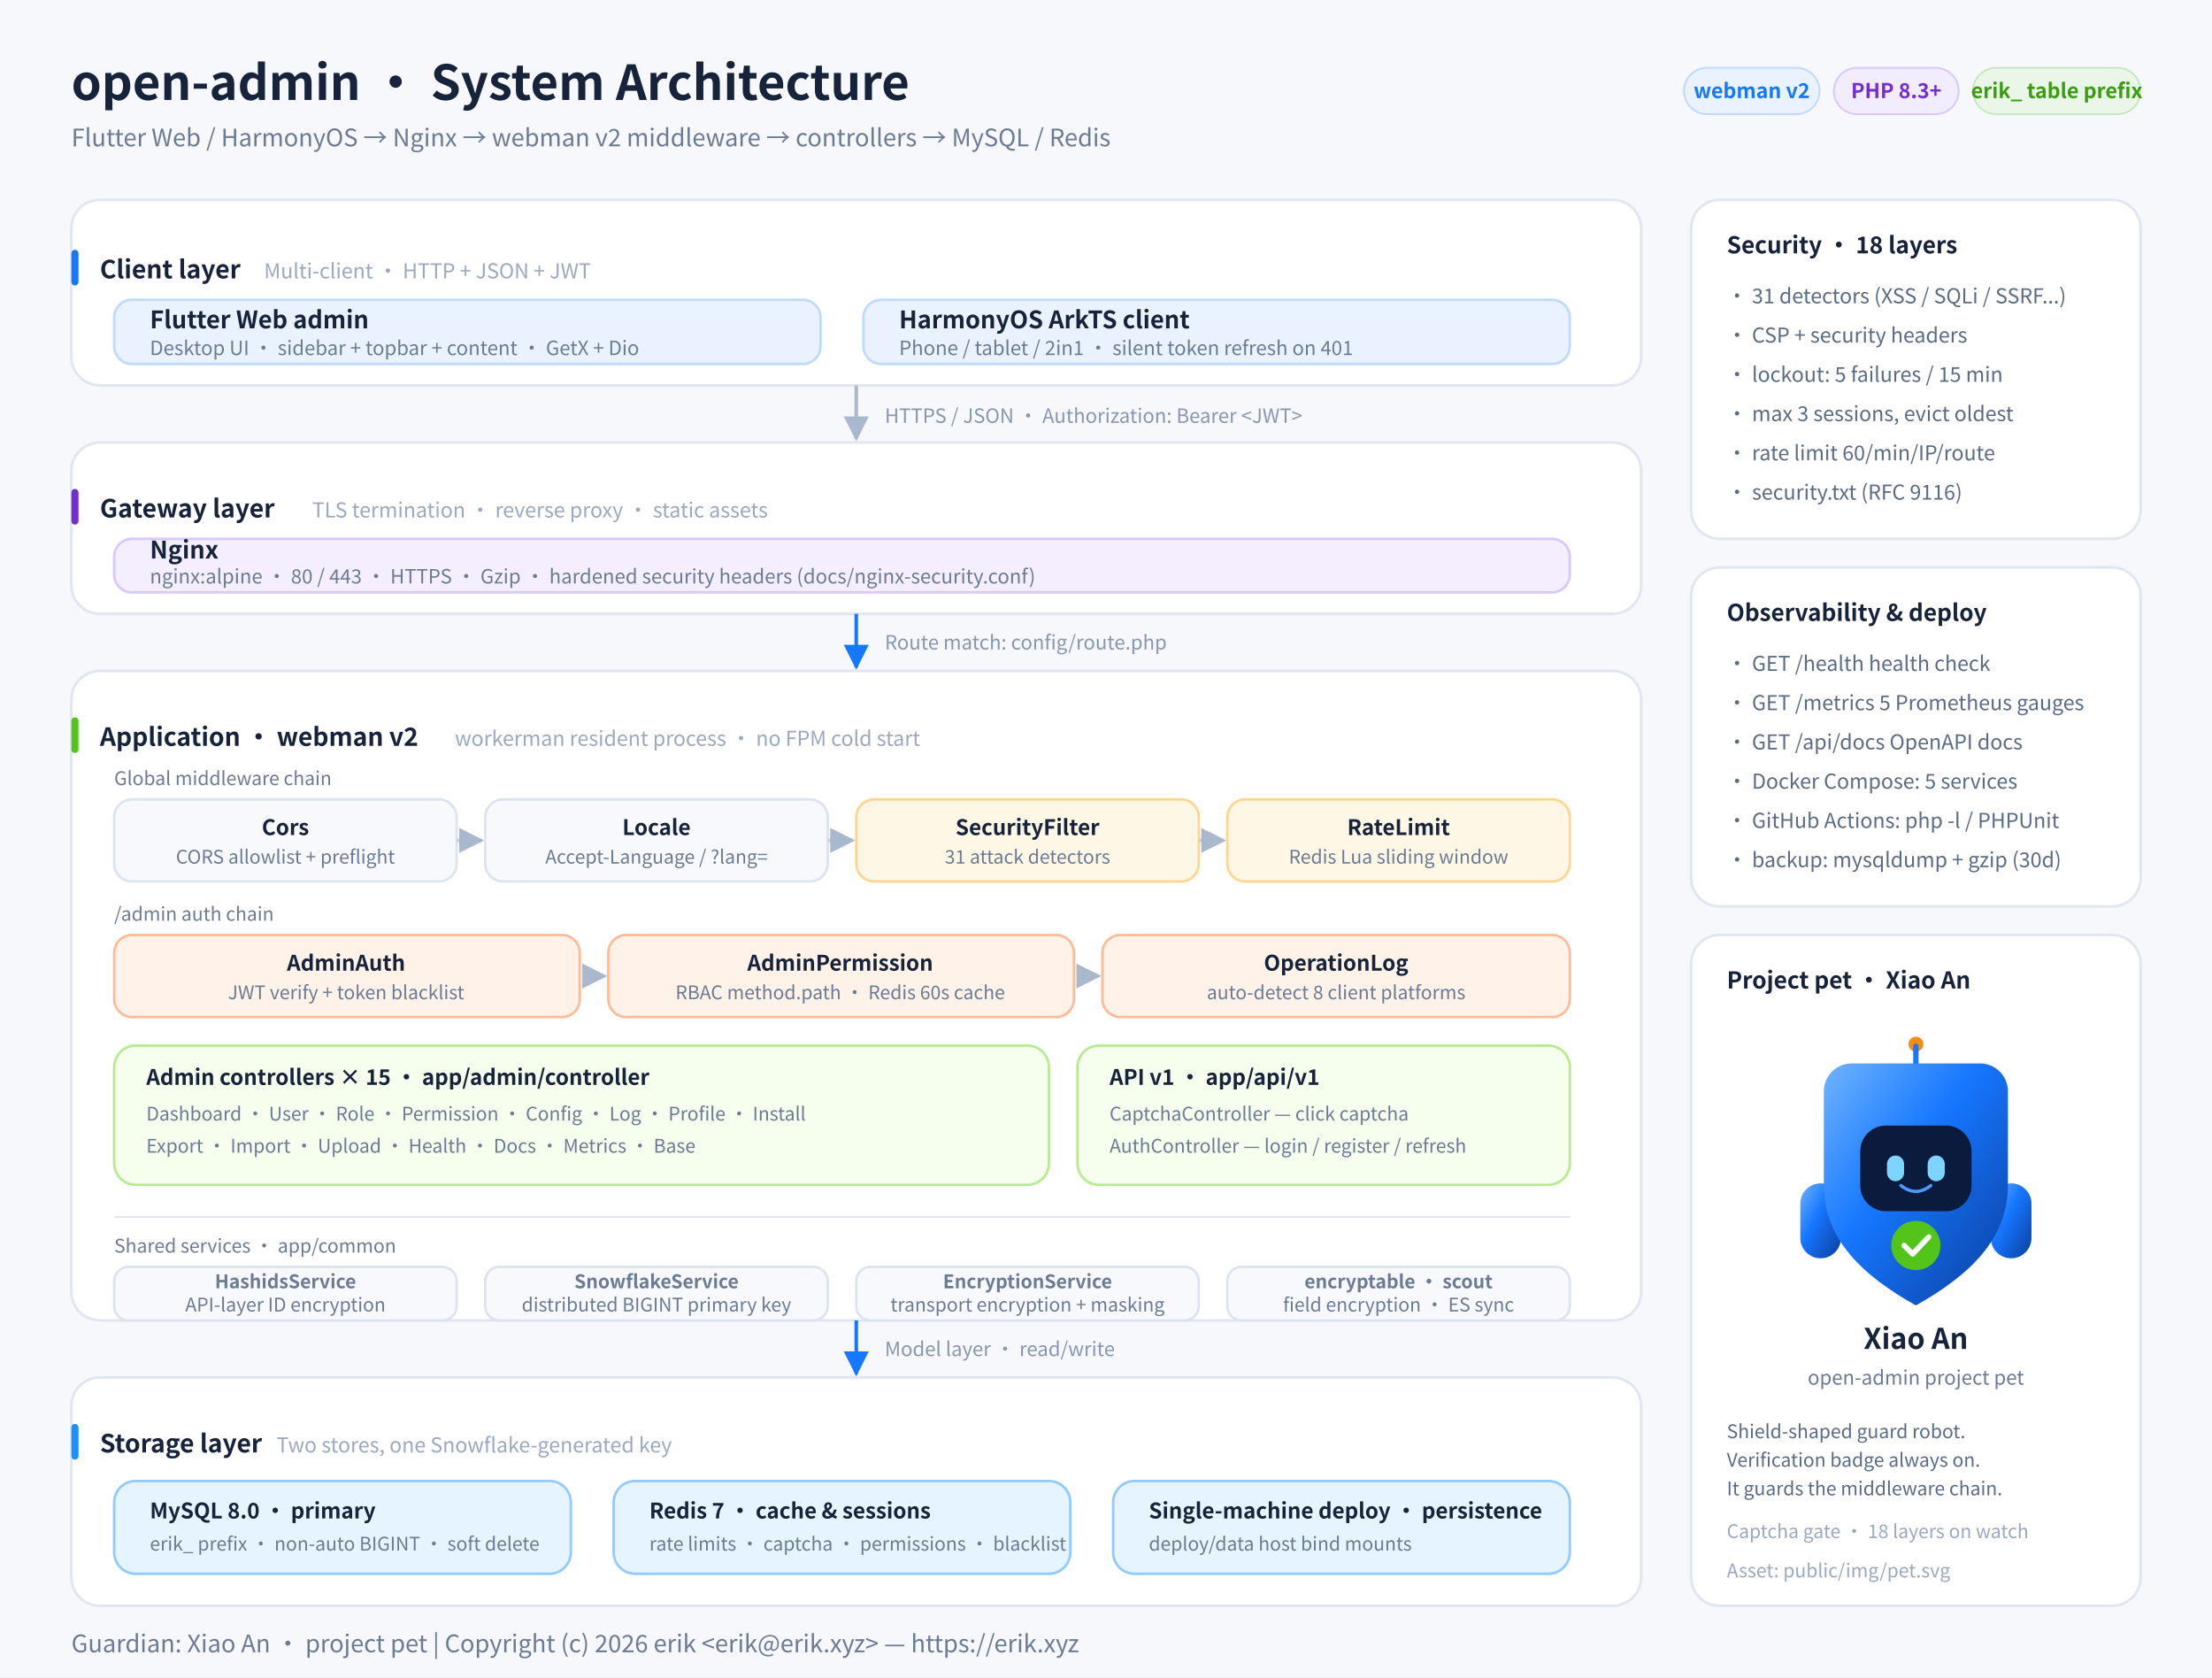
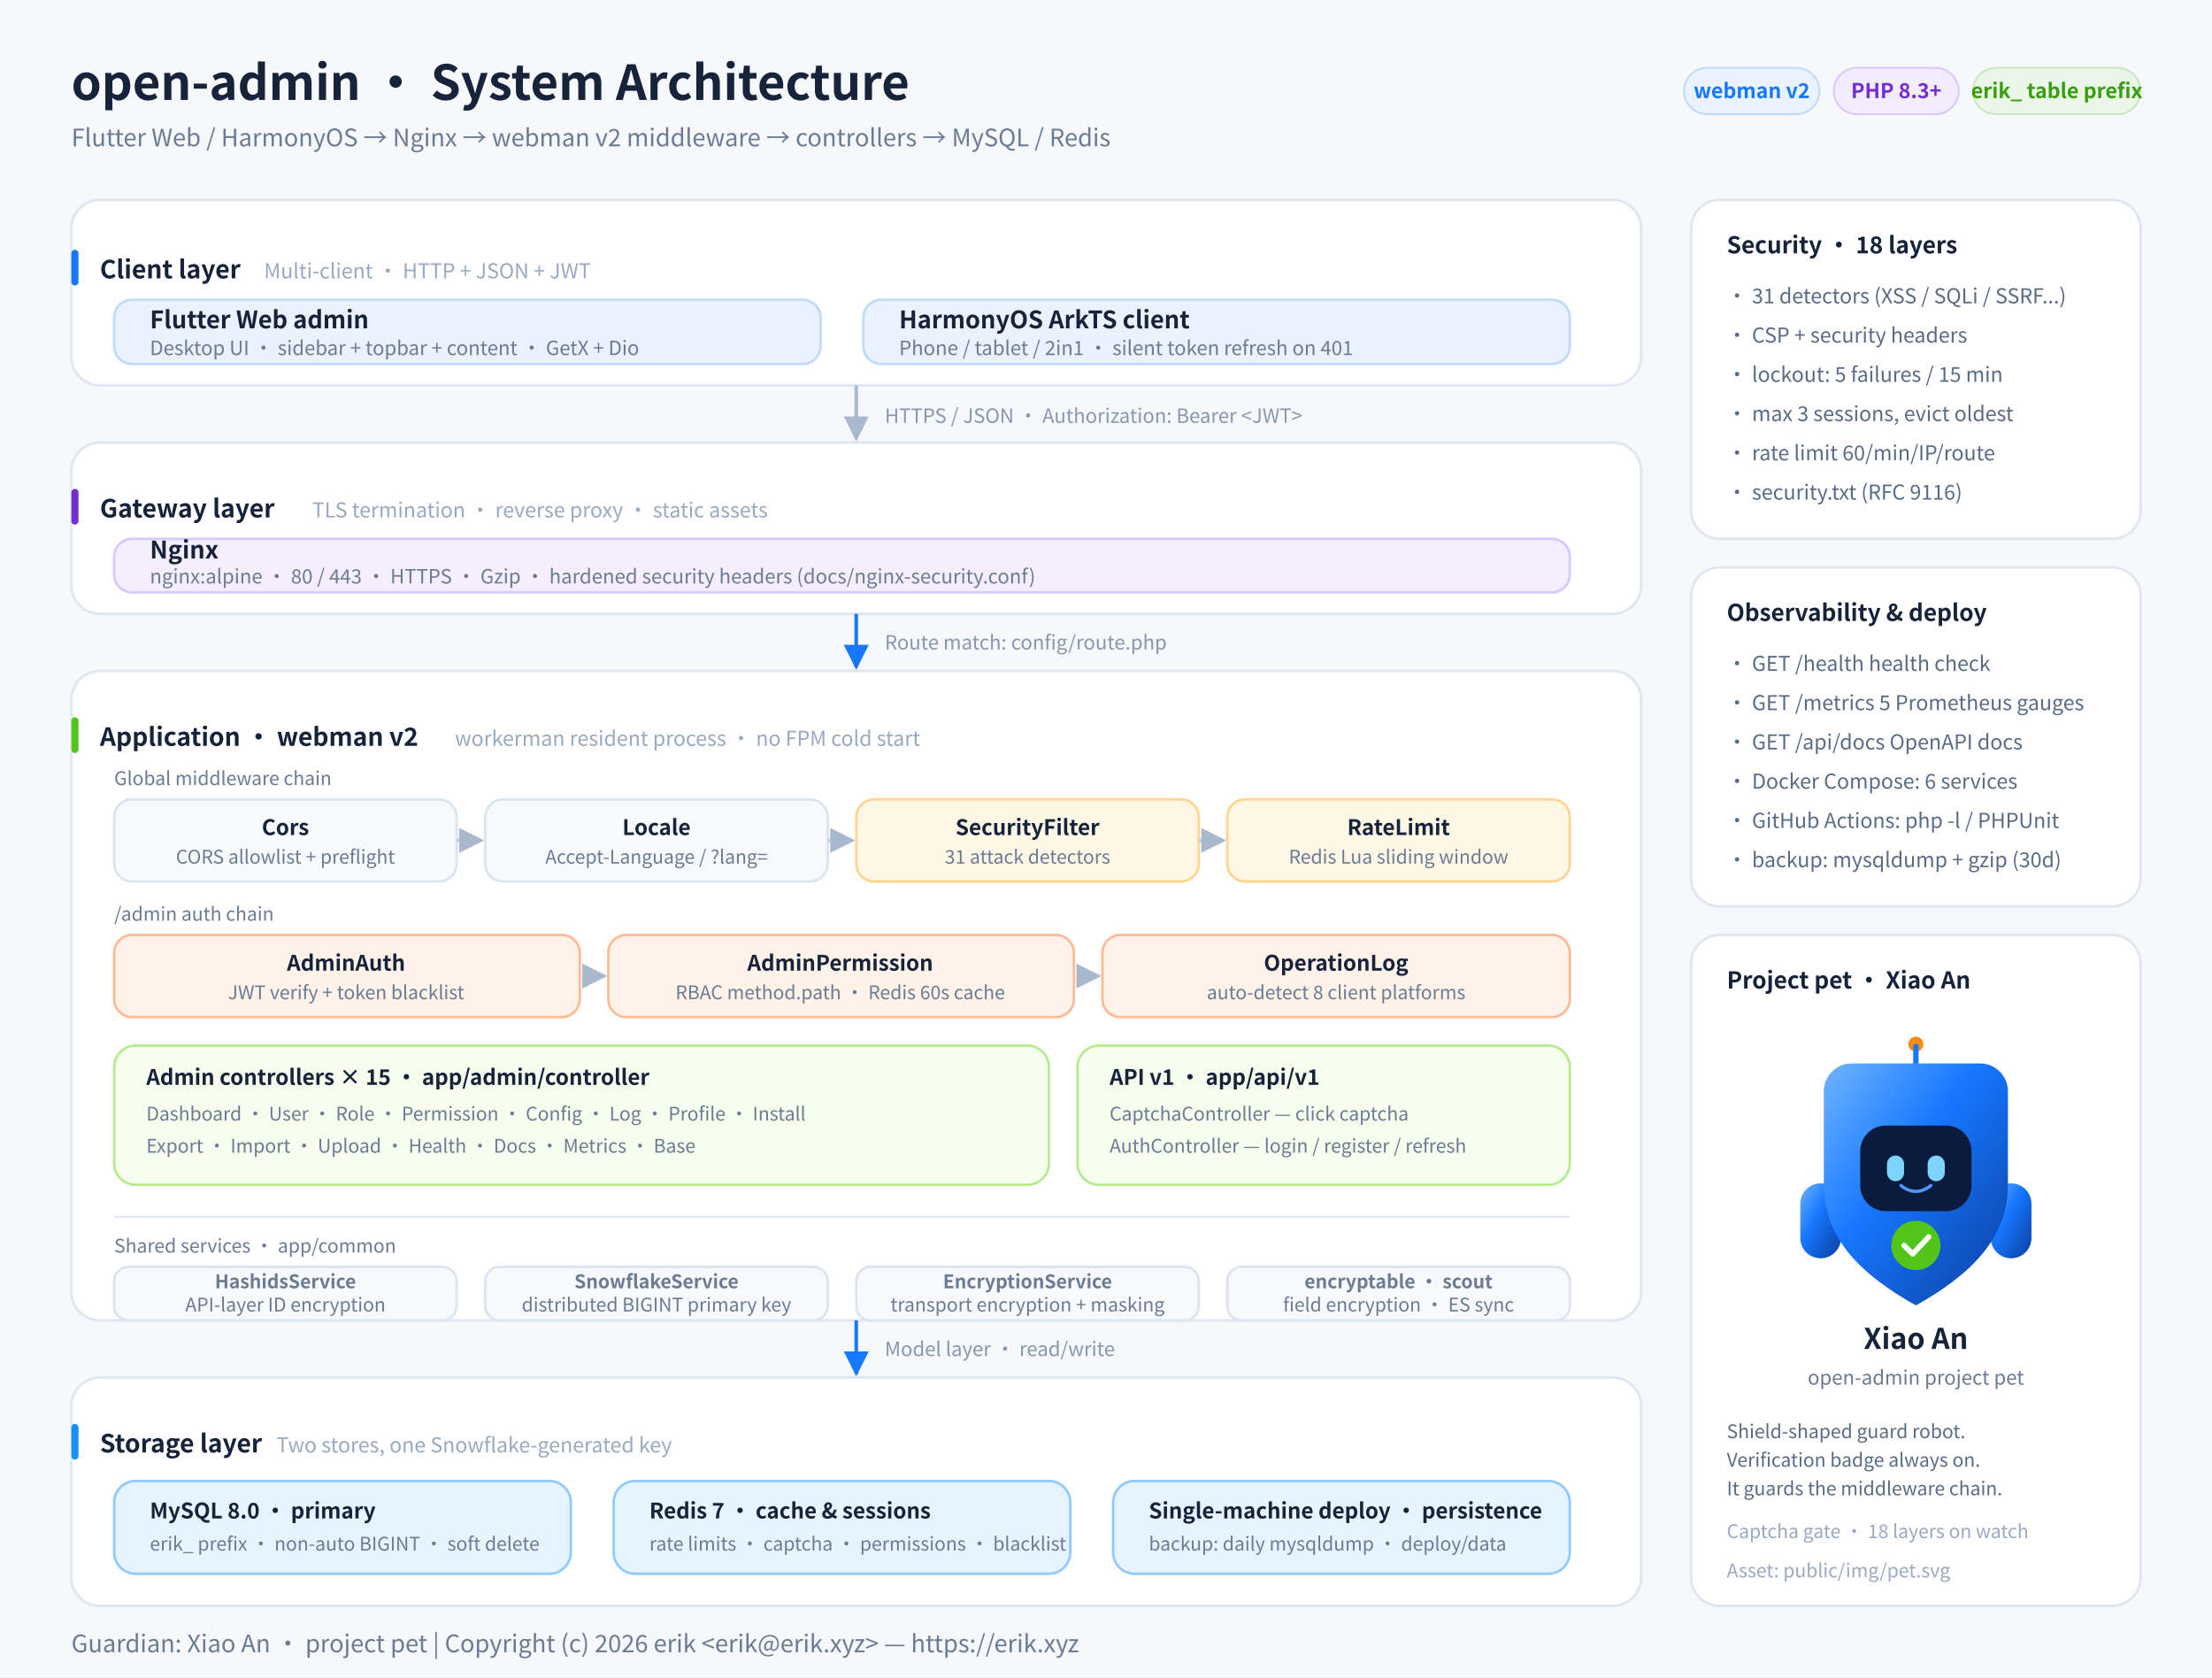
<svg xmlns="http://www.w3.org/2000/svg" viewBox="0 0 1240 940" width="1240" height="940" role="img" aria-label="open-admin system architecture diagram">
  <defs>
    <marker id="arw" viewBox="0 0 10 10" refX="9" refY="5" markerWidth="7" markerHeight="7" orient="auto-start-reverse">
      <path d="M 0 0 L 10 5 L 0 10 z" fill="#A9B8CD" />
    </marker>
    <marker id="arwBlue" viewBox="0 0 10 10" refX="9" refY="5" markerWidth="7" markerHeight="7" orient="auto-start-reverse">
      <path d="M 0 0 L 10 5 L 0 10 z" fill="#1677FF" />
    </marker>
    <linearGradient id="shieldGrad" x1="0" y1="0" x2="1" y2="1">
      <stop offset="0" stop-color="#6FB4FF" />
      <stop offset="0.42" stop-color="#1677FF" />
      <stop offset="1" stop-color="#0B3E9E" />
    </linearGradient>
    <style>
      text { font-family: system-ui, -apple-system, "PingFang SC", "Microsoft YaHei", "Noto Sans CJK SC", "Segoe UI", sans-serif; }
      .t1 { font-size: 27px; font-weight: 700; fill: #16233A; }
      .t2 { font-size: 13.5px; fill: #6B7B93; }
      .bandName { font-size: 14px; font-weight: 700; fill: #16233A; }
      .bandHint { font-size: 11.5px; fill: #9AA9BF; }
      .nTitle { font-size: 13.5px; font-weight: 600; fill: #16233A; }
      .nSub { font-size: 11px; fill: #6B7B93; }
      .chipT { font-size: 12px; font-weight: 600; fill: #16233A; }
      .chipS { font-size: 10.5px; fill: #6B7B93; }
      .railT { font-size: 13px; font-weight: 700; fill: #16233A; }
      .railI { font-size: 11.5px; fill: #5A6B84; }
      .flow { font-size: 11px; fill: #8697AE; }
      .band { fill: #FFFFFF; stroke: #E1E7F0; stroke-width: 1.5; }
      .railCard { fill: #FFFFFF; stroke: #E1E7F0; stroke-width: 1.5; }
      .node { stroke-width: 1.4; }
      .ctr { text-anchor: middle; }
    </style>
  </defs>
  <rect width="1240" height="940" fill="#F6F8FC" />
  <text class="t1" x="40" y="56">open-admin · System Architecture</text>
  <text class="t2" x="40" y="82">Flutter Web / HarmonyOS → Nginx → webman v2 middleware → controllers → MySQL / Redis</text>
  <g font-size="11.5" font-weight="600">
    <rect x="944" y="38" width="76" height="26" rx="13" fill="#EAF2FF" stroke="#BEDAFF" />
    <text x="982" y="55" class="ctr" fill="#1677FF">webman v2</text>
    <rect x="1028" y="38" width="70" height="26" rx="13" fill="#F2ECFF" stroke="#D9C7FF" />
    <text x="1063" y="55" class="ctr" fill="#722ED1">PHP 8.3+</text>
    <rect x="1106" y="38" width="94" height="26" rx="13" fill="#EAF7E8" stroke="#C6E8BE" />
    <text x="1153" y="55" class="ctr" fill="#389E0D">erik_ table prefix</text>
  </g>
  <rect class="band" x="40" y="112" width="880" height="104" rx="16" />
  <rect x="40" y="140" width="4" height="20" rx="2" fill="#1677FF" />
  <text class="bandName" x="56" y="156">Client layer</text>
  <text class="bandHint" x="148" y="156">Multi-client · HTTP + JSON + JWT</text>
  <rect class="node" x="64" y="168" width="396" height="36" rx="10" fill="#EAF2FF" stroke="#BEDAFF" />
  <text class="nTitle" x="84" y="184">Flutter Web admin</text>
  <text class="nSub" x="84" y="199">Desktop UI · sidebar + topbar + content · GetX + Dio</text>
  <rect class="node" x="484" y="168" width="396" height="36" rx="10" fill="#EAF2FF" stroke="#BEDAFF" />
  <text class="nTitle" x="504" y="184">HarmonyOS ArkTS client</text>
  <text class="nSub" x="504" y="199">Phone / tablet / 2in1 · silent token refresh on 401</text>
  <path d="M 480 216 L 480 246" stroke="#A9B8CD" stroke-width="2" fill="none" marker-end="url(#arw)" />
  <text class="flow" x="496" y="237">HTTPS / JSON · Authorization: Bearer &lt;JWT&gt;</text>
  <rect class="band" x="40" y="248" width="880" height="96" rx="16" />
  <rect x="40" y="274" width="4" height="20" rx="2" fill="#722ED1" />
  <text class="bandName" x="56" y="290">Gateway layer</text>
  <text class="bandHint" x="175" y="290">TLS termination · reverse proxy · static assets</text>
  <rect class="node" x="64" y="302" width="816" height="30" rx="10" fill="#F4EEFF" stroke="#D9C7FF" />
  <text class="nTitle" x="84" y="313" fill="#531DAB" font-size="12.5">Nginx</text>
  <text class="nSub" x="84" y="327">nginx:alpine · 80 / 443 · HTTPS · Gzip · hardened security headers (docs/nginx-security.conf)</text>
  <path d="M 480 344 L 480 374" stroke="#1677FF" stroke-width="2" fill="none" marker-end="url(#arwBlue)" />
  <text class="flow" x="496" y="364">Route match: config/route.php</text>
  <rect class="band" x="40" y="376" width="880" height="364" rx="16" stroke="#BEDAFF" />
  <rect x="40" y="402" width="4" height="20" rx="2" fill="#52C41A" />
  <text class="bandName" x="56" y="418" fill="#1677FF">Application · webman v2</text>
  <text class="bandHint" x="255" y="418">workerman resident process · no FPM cold start</text>
  <text class="chipS" x="64" y="440" font-size="11">Global middleware chain</text>
  <rect class="node" x="64" y="448" width="192" height="46" rx="10" fill="#F7F9FC" stroke="#DCE4EF" />
  <text class="chipT ctr" x="160" y="468">Cors</text>
  <text class="chipS ctr" x="160" y="484">CORS allowlist + preflight</text>
  <rect class="node" x="272" y="448" width="192" height="46" rx="10" fill="#F7F9FC" stroke="#DCE4EF" />
  <text class="chipT ctr" x="368" y="468">Locale</text>
  <text class="chipS ctr" x="368" y="484">Accept-Language / ?lang=</text>
  <rect class="node" x="480" y="448" width="192" height="46" rx="10" fill="#FFF7E6" stroke="#FFD591" />
  <text class="chipT ctr" x="576" y="468" fill="#AD4E00">SecurityFilter</text>
  <text class="chipS ctr" x="576" y="484">31 attack detectors</text>
  <rect class="node" x="688" y="448" width="192" height="46" rx="10" fill="#FFF7E6" stroke="#FFD591" />
  <text class="chipT ctr" x="784" y="468" fill="#AD4E00">RateLimit</text>
  <text class="chipS ctr" x="784" y="484">Redis Lua sliding window</text>
  <path d="M 256 471 L 270 471" stroke="#C4D0E0" stroke-width="2" marker-end="url(#arw)" />
  <path d="M 464 471 L 478 471" stroke="#C4D0E0" stroke-width="2" marker-end="url(#arw)" />
  <path d="M 672 471 L 686 471" stroke="#C4D0E0" stroke-width="2" marker-end="url(#arw)" />
  <text class="chipS" x="64" y="516" font-size="11">/admin auth chain</text>
  <rect class="node" x="64" y="524" width="261" height="46" rx="10" fill="#FFF2E8" stroke="#FFBB96" />
  <text class="chipT ctr" x="194" y="544" fill="#AD4E00">AdminAuth</text>
  <text class="chipS ctr" x="194" y="560">JWT verify + token blacklist</text>
  <rect class="node" x="341" y="524" width="261" height="46" rx="10" fill="#FFF2E8" stroke="#FFBB96" />
  <text class="chipT ctr" x="471" y="544" fill="#AD4E00">AdminPermission</text>
  <text class="chipS ctr" x="471" y="560">RBAC method.path · Redis 60s cache</text>
  <rect class="node" x="618" y="524" width="262" height="46" rx="10" fill="#FFF2E8" stroke="#FFBB96" />
  <text class="chipT ctr" x="749" y="544" fill="#AD4E00">OperationLog</text>
  <text class="chipS ctr" x="749" y="560">auto-detect 8 client platforms</text>
  <path d="M 327 547 L 339 547" stroke="#C4D0E0" stroke-width="2" marker-end="url(#arw)" />
  <path d="M 604 547 L 616 547" stroke="#C4D0E0" stroke-width="2" marker-end="url(#arw)" />
  <rect class="node" x="64" y="586" width="524" height="78" rx="12" fill="#F6FFED" stroke="#B7EB8F" />
  <text class="chipT" x="82" y="608" fill="#389E0D">Admin controllers × 15 · app/admin/controller</text>
  <text class="chipS" x="82" y="628">Dashboard · User · Role · Permission · Config · Log · Profile · Install</text>
  <text class="chipS" x="82" y="646">Export · Import · Upload · Health · Docs · Metrics · Base</text>
  <rect class="node" x="604" y="586" width="276" height="78" rx="12" fill="#F6FFED" stroke="#B7EB8F" />
  <text class="chipT" x="622" y="608" fill="#389E0D">API v1 · app/api/v1</text>
  <text class="chipS" x="622" y="628">CaptchaController — click captcha</text>
  <text class="chipS" x="622" y="646">AuthController — login / register / refresh</text>
  <line x1="64" y1="682" x2="880" y2="682" stroke="#E1E7F0" stroke-width="1" />
  <text class="chipS" x="64" y="702" font-size="11">Shared services · app/common</text>
  <rect class="node" x="64" y="710" width="192" height="30" rx="8" fill="#F7F9FC" stroke="#DCE4EF" />
  <text class="chipS ctr" x="160" y="722" font-size="11.5" fill="#16233A" font-weight="600">HashidsService</text>
  <text class="chipS ctr" x="160" y="735">API-layer ID encryption</text>
  <rect class="node" x="272" y="710" width="192" height="30" rx="8" fill="#F7F9FC" stroke="#DCE4EF" />
  <text class="chipS ctr" x="368" y="722" font-size="11.5" fill="#16233A" font-weight="600">SnowflakeService</text>
  <text class="chipS ctr" x="368" y="735">distributed BIGINT primary key</text>
  <rect class="node" x="480" y="710" width="192" height="30" rx="8" fill="#F7F9FC" stroke="#DCE4EF" />
  <text class="chipS ctr" x="576" y="722" font-size="11.5" fill="#16233A" font-weight="600">EncryptionService</text>
  <text class="chipS ctr" x="576" y="735">transport encryption + masking</text>
  <rect class="node" x="688" y="710" width="192" height="30" rx="8" fill="#F7F9FC" stroke="#DCE4EF" />
  <text class="chipS ctr" x="784" y="722" font-size="11.5" fill="#16233A" font-weight="600">encryptable · scout</text>
  <text class="chipS ctr" x="784" y="735">field encryption · ES sync</text>
  <path d="M 480 740 L 480 770" stroke="#1677FF" stroke-width="2" fill="none" marker-end="url(#arwBlue)" />
  <text class="flow" x="496" y="760">Model layer · read/write</text>
  <rect class="band" x="40" y="772" width="880" height="128" rx="16" />
  <rect x="40" y="798" width="4" height="20" rx="2" fill="#1890FF" />
  <text class="bandName" x="56" y="814">Storage layer</text>
  <text class="bandHint" x="155" y="814">Two stores, one Snowflake-generated key</text>
  <rect class="node" x="64" y="830" width="256" height="52" rx="12" fill="#E6F4FF" stroke="#91CAFF" />
  <text class="chipT" x="84" y="851">MySQL 8.0 · primary</text>
  <text class="chipS" x="84" y="869">erik_ prefix · non-auto BIGINT · soft delete</text>
  <rect class="node" x="344" y="830" width="256" height="52" rx="12" fill="#E6F4FF" stroke="#91CAFF" />
  <text class="chipT" x="364" y="851">Redis 7 · cache &amp; sessions</text>
  <text class="chipS" x="364" y="869">rate limits · captcha · permissions · blacklist</text>
  <rect class="node" x="624" y="830" width="256" height="52" rx="12" fill="#E6F4FF" stroke="#91CAFF" />
  <text class="chipT" x="644" y="851">Single-machine deploy · persistence</text>
-   <text class="chipS" x="644" y="869">deploy/data host bind mounts</text>
+   <text class="chipS" x="644" y="869">backup: daily mysqldump · deploy/data</text>
  <rect class="railCard" x="948" y="112" width="252" height="190" rx="16" />
  <text class="railT" x="968" y="142">Security · 18 layers</text>
  <g class="railI">
    <text x="968" y="170">· 31 detectors (XSS / SQLi / SSRF...)</text>
    <text x="968" y="192">· CSP + security headers</text>
    <text x="968" y="214">· lockout: 5 failures / 15 min</text>
    <text x="968" y="236">· max 3 sessions, evict oldest</text>
    <text x="968" y="258">· rate limit 60/min/IP/route</text>
    <text x="968" y="280">· security.txt (RFC 9116)</text>
  </g>
  <rect class="railCard" x="948" y="318" width="252" height="190" rx="16" />
  <text class="railT" x="968" y="348">Observability &amp; deploy</text>
  <g class="railI">
    <text x="968" y="376">· GET /health health check</text>
    <text x="968" y="398">· GET /metrics 5 Prometheus gauges</text>
    <text x="968" y="420">· GET /api/docs OpenAPI docs</text>
-     <text x="968" y="442">· Docker Compose: 5 services</text>
+     <text x="968" y="442">· Docker Compose: 6 services</text>
    <text x="968" y="464">· GitHub Actions: php -l / PHPUnit</text>
    <text x="968" y="486">· backup: mysqldump + gzip (30d)</text>
  </g>
  <rect class="railCard" x="948" y="524" width="252" height="376" rx="16" stroke="#BEDAFF" />
  <text class="railT" x="968" y="554">Project pet · Xiao An</text>
  <g transform="translate(1002 568.4) scale(0.6)">
    <circle cx="120" cy="28" r="7" fill="#FA8C16" />
    <line x1="120" y1="48" x2="120" y2="30" stroke="#1677FF" stroke-width="5" stroke-linecap="round" />
    <rect x="12" y="158" width="38" height="70" rx="19" fill="url(#shieldGrad)" />
    <rect x="190" y="158" width="38" height="70" rx="19" fill="url(#shieldGrad)" />
    <path d="M 60 46 H 180 A 26 26 0 0 1 206 72 V 160 C 206 210 170 244 120 272              C 70 244 34 210 34 160 V 72 A 26 26 0 0 1 60 46 Z" fill="url(#shieldGrad)" />
    <rect x="68" y="104" width="104" height="80" rx="24" fill="#0A1B3D" />
    <rect x="93" y="132" width="16" height="24" rx="8" fill="#7CD4FF" />
    <rect x="131" y="132" width="16" height="24" rx="8" fill="#7CD4FF" />
    <path d="M 106 160 Q 120 171 134 160" fill="none" stroke="#4C9AFF" stroke-width="3" stroke-linecap="round" />
    <circle cx="120" cy="216" r="23" fill="#52C41A" />
    <path d="M 109 216 l 8 8 l 15 -16" fill="none" stroke="#FFFFFF" stroke-width="5" stroke-linecap="round" stroke-linejoin="round" />
  </g>
  <text x="1074" y="756" class="ctr" font-size="16" font-weight="700" fill="#16233A">Xiao An</text>
  <text x="1074" y="776" class="ctr" font-size="11" fill="#6B7B93">open-admin project pet</text>
  <text x="968" y="806" font-size="10.5" fill="#5A6B84">Shield-shaped guard robot.</text>
  <text x="968" y="822" font-size="10.5" fill="#5A6B84">Verification badge always on.</text>
  <text x="968" y="838" font-size="10.5" fill="#5A6B84">It guards the middleware chain.</text>
  <text x="968" y="862" font-size="10.5" fill="#9AA9BF">Captcha gate · 18 layers on watch</text>
  <text x="968" y="884" font-size="10.5" fill="#9AA9BF">Asset: public/img/pet.svg</text>
  <text class="t2" x="40" y="926" font-size="11.5">
    Guardian: Xiao An · project pet | Copyright (c) 2026 erik &lt;erik@erik.xyz&gt; — https://erik.xyz
  </text>
</svg>
